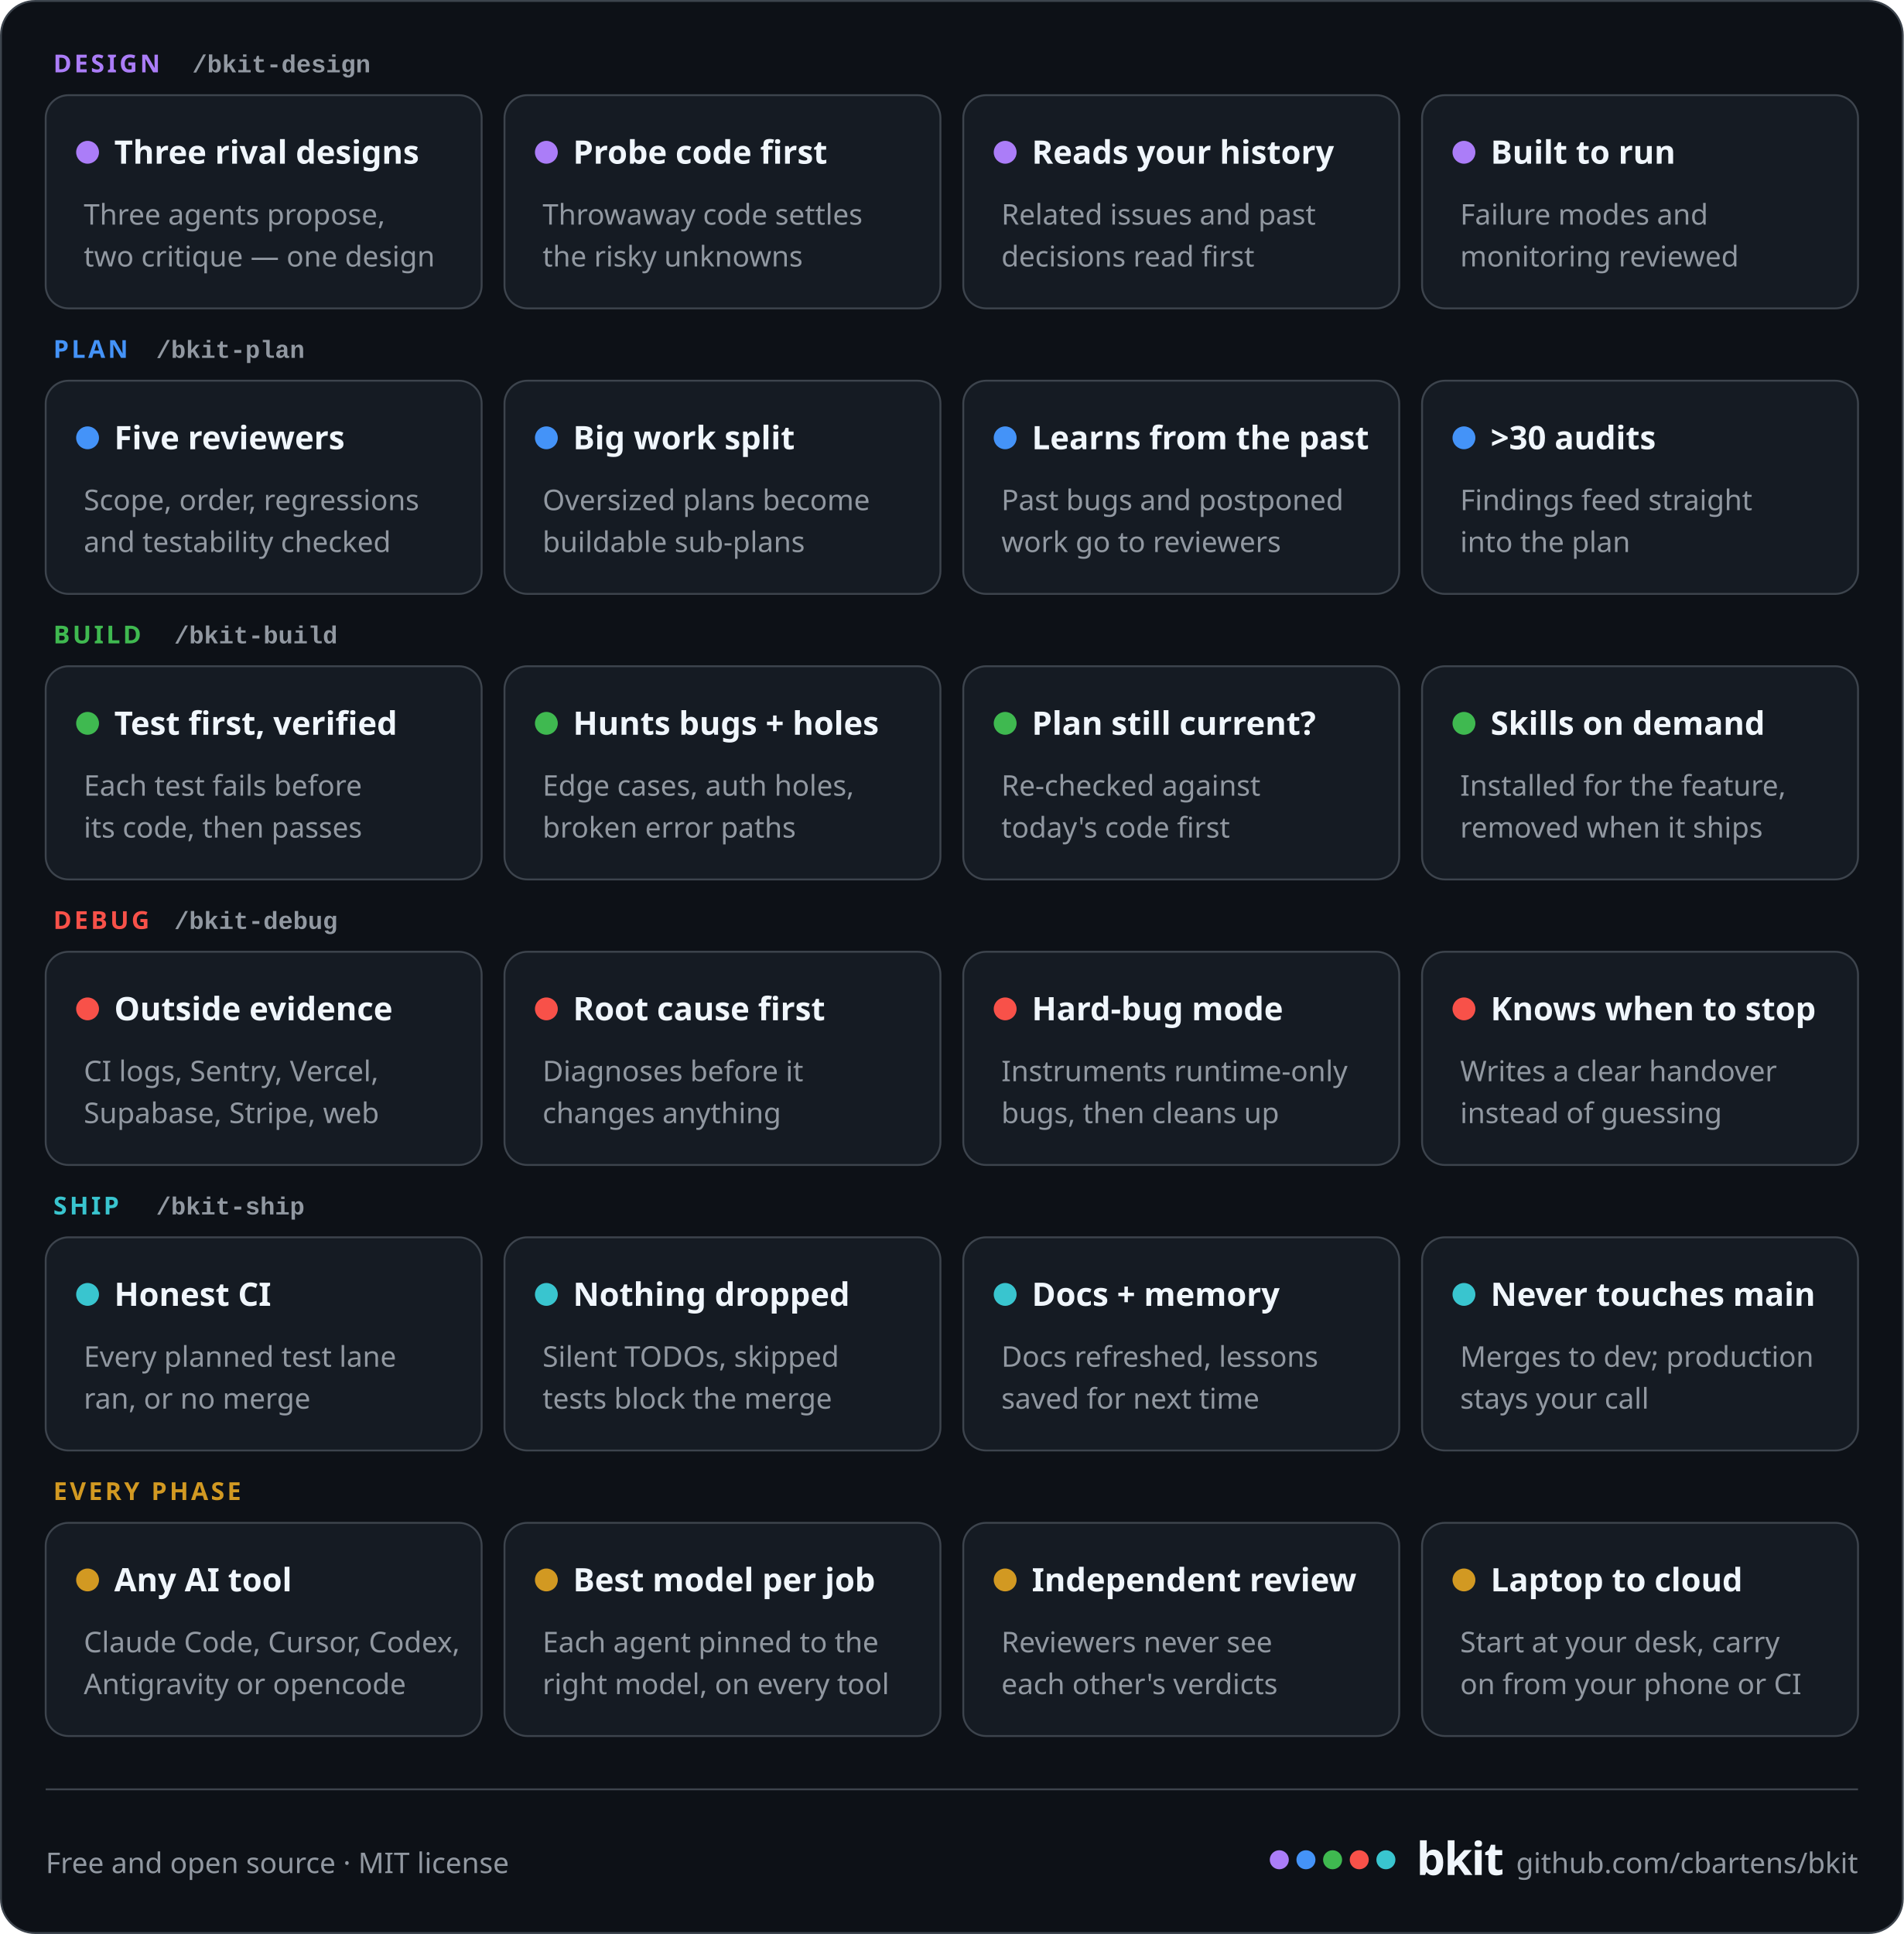
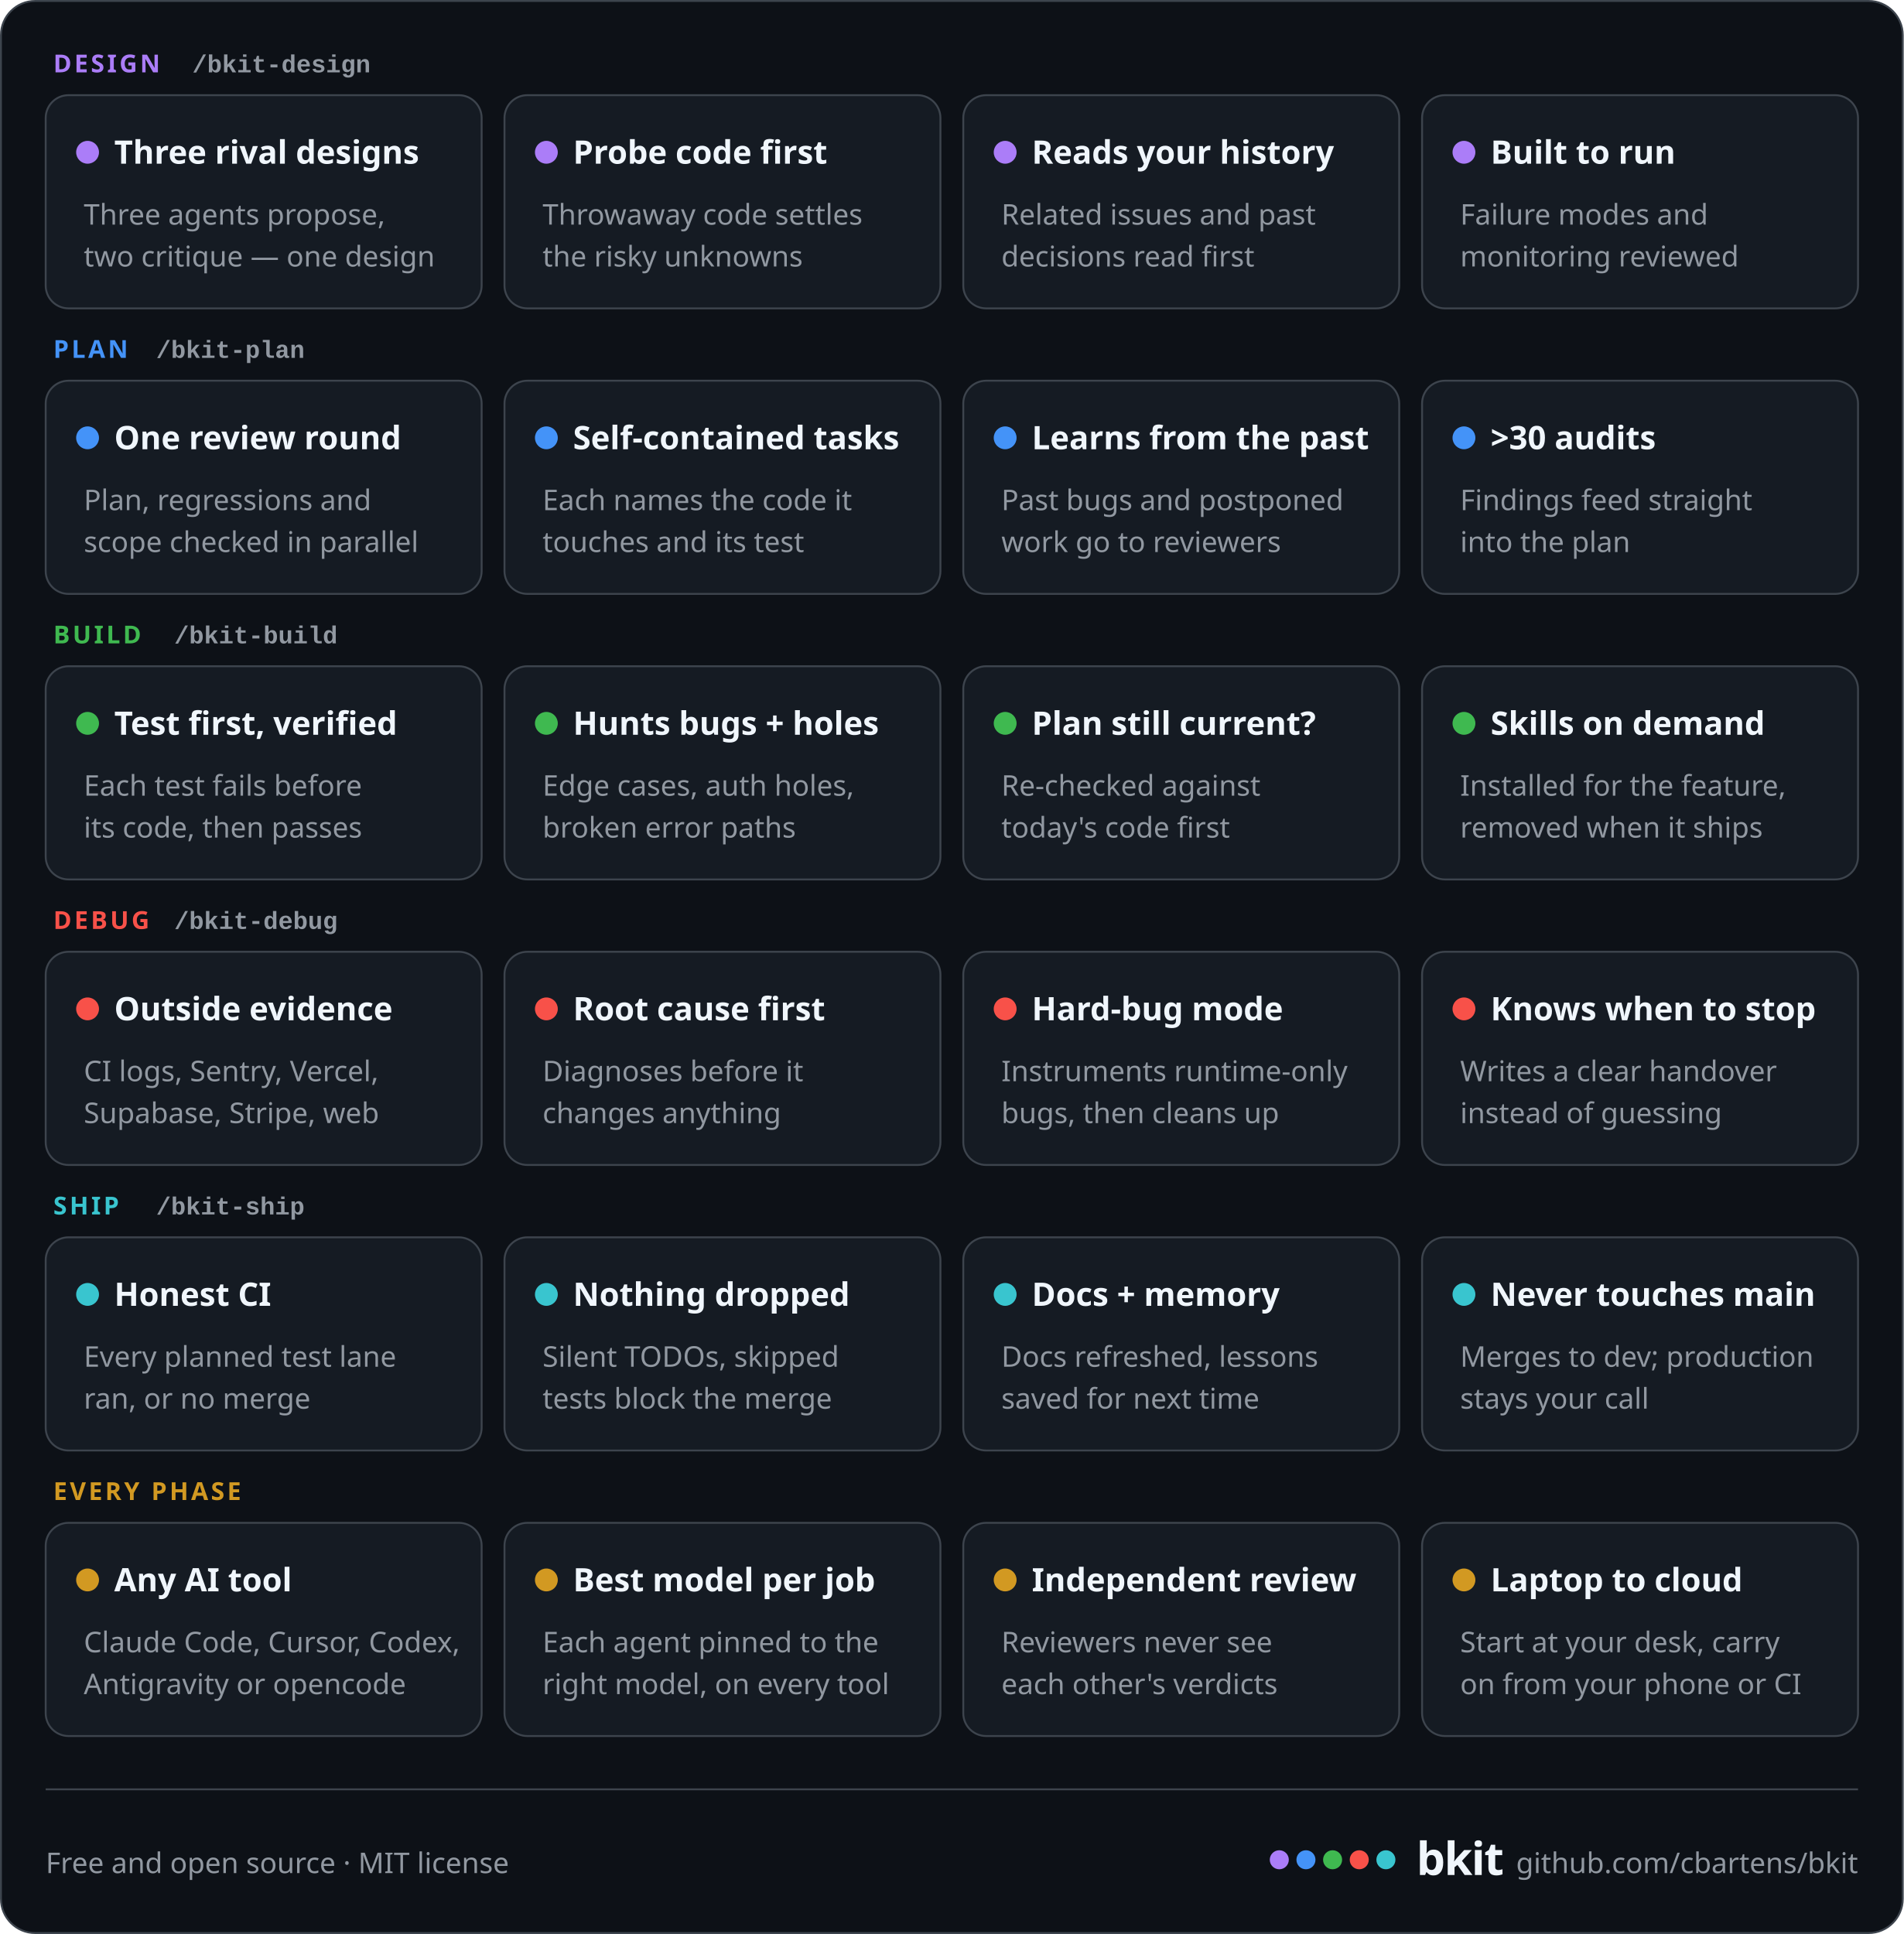
- <svg xmlns="http://www.w3.org/2000/svg" width="1000" height="1016" viewBox="0 0 1000 1016" role="img" aria-label="What ships with bkit, one coloured row per phase. Design: three rival designs, probe code for the risky unknowns, reads your history, reviewed for failure modes. Plan: five reviewers, big work split up, learns from past bugs and postponed work, more than 30 audits. Build: test first and verified, hunts bugs and security holes, checks the plan is still current, skills on demand. Debug: outside evidence from CI and your platforms, root cause first, hard-bug mode, knows when to stop. Ship: honest CI, nothing quietly dropped, docs and memory, never touches main. Every phase: any AI tool, best model per job, independent review, laptop to cloud.">
+ <svg xmlns="http://www.w3.org/2000/svg" width="1000" height="1016" viewBox="0 0 1000 1016" role="img" aria-label="What ships with bkit, one coloured row per phase. Design: three rival designs, probe code for the risky unknowns, reads your history, reviewed for failure modes. Plan: one review round, self-contained tasks, learns from past bugs and postponed work, more than 30 audits. Build: test first and verified, hunts bugs and security holes, checks the plan is still current, skills on demand. Debug: outside evidence from CI and your platforms, root cause first, hard-bug mode, knows when to stop. Ship: honest CI, nothing quietly dropped, docs and memory, never touches main. Every phase: any AI tool, best model per job, independent review, laptop to cloud.">
  <rect x="0.5" y="0.5" width="999" height="1015" rx="18" fill="#0d1117" stroke="#3d444d" />
  <text x="28" y="38" font-family="-apple-system, BlinkMacSystemFont, 'Segoe UI', 'Noto Sans', Helvetica, Arial, sans-serif" font-size="13" font-weight="700" fill="#ab7df8" text-anchor="start" letter-spacing="1.4">DESIGN</text>
  <text x="101" y="38" font-family="ui-monospace, SFMono-Regular, 'SF Mono', Menlo, Consolas, 'Liberation Mono', monospace" font-size="13" font-weight="600" fill="#9198a1" text-anchor="start">/bkit-design</text>
  <rect x="24" y="50" width="229" height="112" rx="12" fill="#151b23" stroke="#3d444d" />
  <circle cx="46" cy="80" r="6" fill="#ab7df8" />
  <text x="60" y="86" font-family="-apple-system, BlinkMacSystemFont, 'Segoe UI', 'Noto Sans', Helvetica, Arial, sans-serif" font-size="17" font-weight="700" fill="#f0f6fc" text-anchor="start">Three rival designs</text>
  <text x="44" y="118" font-family="-apple-system, BlinkMacSystemFont, 'Segoe UI', 'Noto Sans', Helvetica, Arial, sans-serif" font-size="15" font-weight="400" fill="#9198a1" text-anchor="start">Three agents propose,</text>
  <text x="44" y="140" font-family="-apple-system, BlinkMacSystemFont, 'Segoe UI', 'Noto Sans', Helvetica, Arial, sans-serif" font-size="15" font-weight="400" fill="#9198a1" text-anchor="start">two critique — one design</text>
  <rect x="265" y="50" width="229" height="112" rx="12" fill="#151b23" stroke="#3d444d" />
  <circle cx="287" cy="80" r="6" fill="#ab7df8" />
  <text x="301" y="86" font-family="-apple-system, BlinkMacSystemFont, 'Segoe UI', 'Noto Sans', Helvetica, Arial, sans-serif" font-size="17" font-weight="700" fill="#f0f6fc" text-anchor="start">Probe code first</text>
  <text x="285" y="118" font-family="-apple-system, BlinkMacSystemFont, 'Segoe UI', 'Noto Sans', Helvetica, Arial, sans-serif" font-size="15" font-weight="400" fill="#9198a1" text-anchor="start">Throwaway code settles</text>
  <text x="285" y="140" font-family="-apple-system, BlinkMacSystemFont, 'Segoe UI', 'Noto Sans', Helvetica, Arial, sans-serif" font-size="15" font-weight="400" fill="#9198a1" text-anchor="start">the risky unknowns</text>
  <rect x="506" y="50" width="229" height="112" rx="12" fill="#151b23" stroke="#3d444d" />
  <circle cx="528" cy="80" r="6" fill="#ab7df8" />
  <text x="542" y="86" font-family="-apple-system, BlinkMacSystemFont, 'Segoe UI', 'Noto Sans', Helvetica, Arial, sans-serif" font-size="17" font-weight="700" fill="#f0f6fc" text-anchor="start">Reads your history</text>
  <text x="526" y="118" font-family="-apple-system, BlinkMacSystemFont, 'Segoe UI', 'Noto Sans', Helvetica, Arial, sans-serif" font-size="15" font-weight="400" fill="#9198a1" text-anchor="start">Related issues and past</text>
  <text x="526" y="140" font-family="-apple-system, BlinkMacSystemFont, 'Segoe UI', 'Noto Sans', Helvetica, Arial, sans-serif" font-size="15" font-weight="400" fill="#9198a1" text-anchor="start">decisions read first</text>
  <rect x="747" y="50" width="229" height="112" rx="12" fill="#151b23" stroke="#3d444d" />
  <circle cx="769" cy="80" r="6" fill="#ab7df8" />
  <text x="783" y="86" font-family="-apple-system, BlinkMacSystemFont, 'Segoe UI', 'Noto Sans', Helvetica, Arial, sans-serif" font-size="17" font-weight="700" fill="#f0f6fc" text-anchor="start">Built to run</text>
  <text x="767" y="118" font-family="-apple-system, BlinkMacSystemFont, 'Segoe UI', 'Noto Sans', Helvetica, Arial, sans-serif" font-size="15" font-weight="400" fill="#9198a1" text-anchor="start">Failure modes and</text>
  <text x="767" y="140" font-family="-apple-system, BlinkMacSystemFont, 'Segoe UI', 'Noto Sans', Helvetica, Arial, sans-serif" font-size="15" font-weight="400" fill="#9198a1" text-anchor="start">monitoring reviewed</text>
  <text x="28" y="188" font-family="-apple-system, BlinkMacSystemFont, 'Segoe UI', 'Noto Sans', Helvetica, Arial, sans-serif" font-size="13" font-weight="700" fill="#4493f8" text-anchor="start" letter-spacing="1.4">PLAN</text>
  <text x="82" y="188" font-family="ui-monospace, SFMono-Regular, 'SF Mono', Menlo, Consolas, 'Liberation Mono', monospace" font-size="13" font-weight="600" fill="#9198a1" text-anchor="start">/bkit-plan</text>
  <rect x="24" y="200" width="229" height="112" rx="12" fill="#151b23" stroke="#3d444d" />
  <circle cx="46" cy="230" r="6" fill="#4493f8" />
-   <text x="60" y="236" font-family="-apple-system, BlinkMacSystemFont, 'Segoe UI', 'Noto Sans', Helvetica, Arial, sans-serif" font-size="17" font-weight="700" fill="#f0f6fc" text-anchor="start">Five reviewers</text>
-   <text x="44" y="268" font-family="-apple-system, BlinkMacSystemFont, 'Segoe UI', 'Noto Sans', Helvetica, Arial, sans-serif" font-size="15" font-weight="400" fill="#9198a1" text-anchor="start">Scope, order, regressions</text>
-   <text x="44" y="290" font-family="-apple-system, BlinkMacSystemFont, 'Segoe UI', 'Noto Sans', Helvetica, Arial, sans-serif" font-size="15" font-weight="400" fill="#9198a1" text-anchor="start">and testability checked</text>
+   <text x="60" y="236" font-family="-apple-system, BlinkMacSystemFont, 'Segoe UI', 'Noto Sans', Helvetica, Arial, sans-serif" font-size="17" font-weight="700" fill="#f0f6fc" text-anchor="start">One review round</text>
+   <text x="44" y="268" font-family="-apple-system, BlinkMacSystemFont, 'Segoe UI', 'Noto Sans', Helvetica, Arial, sans-serif" font-size="15" font-weight="400" fill="#9198a1" text-anchor="start">Plan, regressions and</text>
+   <text x="44" y="290" font-family="-apple-system, BlinkMacSystemFont, 'Segoe UI', 'Noto Sans', Helvetica, Arial, sans-serif" font-size="15" font-weight="400" fill="#9198a1" text-anchor="start">scope checked in parallel</text>
  <rect x="265" y="200" width="229" height="112" rx="12" fill="#151b23" stroke="#3d444d" />
  <circle cx="287" cy="230" r="6" fill="#4493f8" />
-   <text x="301" y="236" font-family="-apple-system, BlinkMacSystemFont, 'Segoe UI', 'Noto Sans', Helvetica, Arial, sans-serif" font-size="17" font-weight="700" fill="#f0f6fc" text-anchor="start">Big work split</text>
-   <text x="285" y="268" font-family="-apple-system, BlinkMacSystemFont, 'Segoe UI', 'Noto Sans', Helvetica, Arial, sans-serif" font-size="15" font-weight="400" fill="#9198a1" text-anchor="start">Oversized plans become</text>
-   <text x="285" y="290" font-family="-apple-system, BlinkMacSystemFont, 'Segoe UI', 'Noto Sans', Helvetica, Arial, sans-serif" font-size="15" font-weight="400" fill="#9198a1" text-anchor="start">buildable sub-plans</text>
+   <text x="301" y="236" font-family="-apple-system, BlinkMacSystemFont, 'Segoe UI', 'Noto Sans', Helvetica, Arial, sans-serif" font-size="17" font-weight="700" fill="#f0f6fc" text-anchor="start">Self-contained tasks</text>
+   <text x="285" y="268" font-family="-apple-system, BlinkMacSystemFont, 'Segoe UI', 'Noto Sans', Helvetica, Arial, sans-serif" font-size="15" font-weight="400" fill="#9198a1" text-anchor="start">Each names the code it</text>
+   <text x="285" y="290" font-family="-apple-system, BlinkMacSystemFont, 'Segoe UI', 'Noto Sans', Helvetica, Arial, sans-serif" font-size="15" font-weight="400" fill="#9198a1" text-anchor="start">touches and its test</text>
  <rect x="506" y="200" width="229" height="112" rx="12" fill="#151b23" stroke="#3d444d" />
  <circle cx="528" cy="230" r="6" fill="#4493f8" />
  <text x="542" y="236" font-family="-apple-system, BlinkMacSystemFont, 'Segoe UI', 'Noto Sans', Helvetica, Arial, sans-serif" font-size="17" font-weight="700" fill="#f0f6fc" text-anchor="start">Learns from the past</text>
  <text x="526" y="268" font-family="-apple-system, BlinkMacSystemFont, 'Segoe UI', 'Noto Sans', Helvetica, Arial, sans-serif" font-size="15" font-weight="400" fill="#9198a1" text-anchor="start">Past bugs and postponed</text>
  <text x="526" y="290" font-family="-apple-system, BlinkMacSystemFont, 'Segoe UI', 'Noto Sans', Helvetica, Arial, sans-serif" font-size="15" font-weight="400" fill="#9198a1" text-anchor="start">work go to reviewers</text>
  <rect x="747" y="200" width="229" height="112" rx="12" fill="#151b23" stroke="#3d444d" />
  <circle cx="769" cy="230" r="6" fill="#4493f8" />
  <text x="783" y="236" font-family="-apple-system, BlinkMacSystemFont, 'Segoe UI', 'Noto Sans', Helvetica, Arial, sans-serif" font-size="17" font-weight="700" fill="#f0f6fc" text-anchor="start">&gt;30 audits</text>
  <text x="767" y="268" font-family="-apple-system, BlinkMacSystemFont, 'Segoe UI', 'Noto Sans', Helvetica, Arial, sans-serif" font-size="15" font-weight="400" fill="#9198a1" text-anchor="start">Findings feed straight</text>
  <text x="767" y="290" font-family="-apple-system, BlinkMacSystemFont, 'Segoe UI', 'Noto Sans', Helvetica, Arial, sans-serif" font-size="15" font-weight="400" fill="#9198a1" text-anchor="start">into the plan</text>
  <text x="28" y="338" font-family="-apple-system, BlinkMacSystemFont, 'Segoe UI', 'Noto Sans', Helvetica, Arial, sans-serif" font-size="13" font-weight="700" fill="#3fb950" text-anchor="start" letter-spacing="1.4">BUILD</text>
  <text x="91.5" y="338" font-family="ui-monospace, SFMono-Regular, 'SF Mono', Menlo, Consolas, 'Liberation Mono', monospace" font-size="13" font-weight="600" fill="#9198a1" text-anchor="start">/bkit-build</text>
  <rect x="24" y="350" width="229" height="112" rx="12" fill="#151b23" stroke="#3d444d" />
  <circle cx="46" cy="380" r="6" fill="#3fb950" />
  <text x="60" y="386" font-family="-apple-system, BlinkMacSystemFont, 'Segoe UI', 'Noto Sans', Helvetica, Arial, sans-serif" font-size="17" font-weight="700" fill="#f0f6fc" text-anchor="start">Test first, verified</text>
  <text x="44" y="418" font-family="-apple-system, BlinkMacSystemFont, 'Segoe UI', 'Noto Sans', Helvetica, Arial, sans-serif" font-size="15" font-weight="400" fill="#9198a1" text-anchor="start">Each test fails before</text>
  <text x="44" y="440" font-family="-apple-system, BlinkMacSystemFont, 'Segoe UI', 'Noto Sans', Helvetica, Arial, sans-serif" font-size="15" font-weight="400" fill="#9198a1" text-anchor="start">its code, then passes</text>
  <rect x="265" y="350" width="229" height="112" rx="12" fill="#151b23" stroke="#3d444d" />
  <circle cx="287" cy="380" r="6" fill="#3fb950" />
  <text x="301" y="386" font-family="-apple-system, BlinkMacSystemFont, 'Segoe UI', 'Noto Sans', Helvetica, Arial, sans-serif" font-size="17" font-weight="700" fill="#f0f6fc" text-anchor="start">Hunts bugs + holes</text>
  <text x="285" y="418" font-family="-apple-system, BlinkMacSystemFont, 'Segoe UI', 'Noto Sans', Helvetica, Arial, sans-serif" font-size="15" font-weight="400" fill="#9198a1" text-anchor="start">Edge cases, auth holes,</text>
  <text x="285" y="440" font-family="-apple-system, BlinkMacSystemFont, 'Segoe UI', 'Noto Sans', Helvetica, Arial, sans-serif" font-size="15" font-weight="400" fill="#9198a1" text-anchor="start">broken error paths</text>
  <rect x="506" y="350" width="229" height="112" rx="12" fill="#151b23" stroke="#3d444d" />
  <circle cx="528" cy="380" r="6" fill="#3fb950" />
  <text x="542" y="386" font-family="-apple-system, BlinkMacSystemFont, 'Segoe UI', 'Noto Sans', Helvetica, Arial, sans-serif" font-size="17" font-weight="700" fill="#f0f6fc" text-anchor="start">Plan still current?</text>
  <text x="526" y="418" font-family="-apple-system, BlinkMacSystemFont, 'Segoe UI', 'Noto Sans', Helvetica, Arial, sans-serif" font-size="15" font-weight="400" fill="#9198a1" text-anchor="start">Re-checked against</text>
  <text x="526" y="440" font-family="-apple-system, BlinkMacSystemFont, 'Segoe UI', 'Noto Sans', Helvetica, Arial, sans-serif" font-size="15" font-weight="400" fill="#9198a1" text-anchor="start">today's code first</text>
  <rect x="747" y="350" width="229" height="112" rx="12" fill="#151b23" stroke="#3d444d" />
  <circle cx="769" cy="380" r="6" fill="#3fb950" />
  <text x="783" y="386" font-family="-apple-system, BlinkMacSystemFont, 'Segoe UI', 'Noto Sans', Helvetica, Arial, sans-serif" font-size="17" font-weight="700" fill="#f0f6fc" text-anchor="start">Skills on demand</text>
  <text x="767" y="418" font-family="-apple-system, BlinkMacSystemFont, 'Segoe UI', 'Noto Sans', Helvetica, Arial, sans-serif" font-size="15" font-weight="400" fill="#9198a1" text-anchor="start">Installed for the feature,</text>
  <text x="767" y="440" font-family="-apple-system, BlinkMacSystemFont, 'Segoe UI', 'Noto Sans', Helvetica, Arial, sans-serif" font-size="15" font-weight="400" fill="#9198a1" text-anchor="start">removed when it ships</text>
  <text x="28" y="488" font-family="-apple-system, BlinkMacSystemFont, 'Segoe UI', 'Noto Sans', Helvetica, Arial, sans-serif" font-size="13" font-weight="700" fill="#f85149" text-anchor="start" letter-spacing="1.4">DEBUG</text>
  <text x="91.5" y="488" font-family="ui-monospace, SFMono-Regular, 'SF Mono', Menlo, Consolas, 'Liberation Mono', monospace" font-size="13" font-weight="600" fill="#9198a1" text-anchor="start">/bkit-debug</text>
  <rect x="24" y="500" width="229" height="112" rx="12" fill="#151b23" stroke="#3d444d" />
  <circle cx="46" cy="530" r="6" fill="#f85149" />
  <text x="60" y="536" font-family="-apple-system, BlinkMacSystemFont, 'Segoe UI', 'Noto Sans', Helvetica, Arial, sans-serif" font-size="17" font-weight="700" fill="#f0f6fc" text-anchor="start">Outside evidence</text>
  <text x="44" y="568" font-family="-apple-system, BlinkMacSystemFont, 'Segoe UI', 'Noto Sans', Helvetica, Arial, sans-serif" font-size="15" font-weight="400" fill="#9198a1" text-anchor="start">CI logs, Sentry, Vercel,</text>
  <text x="44" y="590" font-family="-apple-system, BlinkMacSystemFont, 'Segoe UI', 'Noto Sans', Helvetica, Arial, sans-serif" font-size="15" font-weight="400" fill="#9198a1" text-anchor="start">Supabase, Stripe, web</text>
  <rect x="265" y="500" width="229" height="112" rx="12" fill="#151b23" stroke="#3d444d" />
  <circle cx="287" cy="530" r="6" fill="#f85149" />
  <text x="301" y="536" font-family="-apple-system, BlinkMacSystemFont, 'Segoe UI', 'Noto Sans', Helvetica, Arial, sans-serif" font-size="17" font-weight="700" fill="#f0f6fc" text-anchor="start">Root cause first</text>
  <text x="285" y="568" font-family="-apple-system, BlinkMacSystemFont, 'Segoe UI', 'Noto Sans', Helvetica, Arial, sans-serif" font-size="15" font-weight="400" fill="#9198a1" text-anchor="start">Diagnoses before it</text>
  <text x="285" y="590" font-family="-apple-system, BlinkMacSystemFont, 'Segoe UI', 'Noto Sans', Helvetica, Arial, sans-serif" font-size="15" font-weight="400" fill="#9198a1" text-anchor="start">changes anything</text>
  <rect x="506" y="500" width="229" height="112" rx="12" fill="#151b23" stroke="#3d444d" />
  <circle cx="528" cy="530" r="6" fill="#f85149" />
  <text x="542" y="536" font-family="-apple-system, BlinkMacSystemFont, 'Segoe UI', 'Noto Sans', Helvetica, Arial, sans-serif" font-size="17" font-weight="700" fill="#f0f6fc" text-anchor="start">Hard-bug mode</text>
  <text x="526" y="568" font-family="-apple-system, BlinkMacSystemFont, 'Segoe UI', 'Noto Sans', Helvetica, Arial, sans-serif" font-size="15" font-weight="400" fill="#9198a1" text-anchor="start">Instruments runtime-only</text>
  <text x="526" y="590" font-family="-apple-system, BlinkMacSystemFont, 'Segoe UI', 'Noto Sans', Helvetica, Arial, sans-serif" font-size="15" font-weight="400" fill="#9198a1" text-anchor="start">bugs, then cleans up</text>
  <rect x="747" y="500" width="229" height="112" rx="12" fill="#151b23" stroke="#3d444d" />
  <circle cx="769" cy="530" r="6" fill="#f85149" />
  <text x="783" y="536" font-family="-apple-system, BlinkMacSystemFont, 'Segoe UI', 'Noto Sans', Helvetica, Arial, sans-serif" font-size="17" font-weight="700" fill="#f0f6fc" text-anchor="start">Knows when to stop</text>
  <text x="767" y="568" font-family="-apple-system, BlinkMacSystemFont, 'Segoe UI', 'Noto Sans', Helvetica, Arial, sans-serif" font-size="15" font-weight="400" fill="#9198a1" text-anchor="start">Writes a clear handover</text>
  <text x="767" y="590" font-family="-apple-system, BlinkMacSystemFont, 'Segoe UI', 'Noto Sans', Helvetica, Arial, sans-serif" font-size="15" font-weight="400" fill="#9198a1" text-anchor="start">instead of guessing</text>
  <text x="28" y="638" font-family="-apple-system, BlinkMacSystemFont, 'Segoe UI', 'Noto Sans', Helvetica, Arial, sans-serif" font-size="13" font-weight="700" fill="#39c5cf" text-anchor="start" letter-spacing="1.4">SHIP</text>
  <text x="82" y="638" font-family="ui-monospace, SFMono-Regular, 'SF Mono', Menlo, Consolas, 'Liberation Mono', monospace" font-size="13" font-weight="600" fill="#9198a1" text-anchor="start">/bkit-ship</text>
  <rect x="24" y="650" width="229" height="112" rx="12" fill="#151b23" stroke="#3d444d" />
  <circle cx="46" cy="680" r="6" fill="#39c5cf" />
  <text x="60" y="686" font-family="-apple-system, BlinkMacSystemFont, 'Segoe UI', 'Noto Sans', Helvetica, Arial, sans-serif" font-size="17" font-weight="700" fill="#f0f6fc" text-anchor="start">Honest CI</text>
  <text x="44" y="718" font-family="-apple-system, BlinkMacSystemFont, 'Segoe UI', 'Noto Sans', Helvetica, Arial, sans-serif" font-size="15" font-weight="400" fill="#9198a1" text-anchor="start">Every planned test lane</text>
  <text x="44" y="740" font-family="-apple-system, BlinkMacSystemFont, 'Segoe UI', 'Noto Sans', Helvetica, Arial, sans-serif" font-size="15" font-weight="400" fill="#9198a1" text-anchor="start">ran, or no merge</text>
  <rect x="265" y="650" width="229" height="112" rx="12" fill="#151b23" stroke="#3d444d" />
  <circle cx="287" cy="680" r="6" fill="#39c5cf" />
  <text x="301" y="686" font-family="-apple-system, BlinkMacSystemFont, 'Segoe UI', 'Noto Sans', Helvetica, Arial, sans-serif" font-size="17" font-weight="700" fill="#f0f6fc" text-anchor="start">Nothing dropped</text>
  <text x="285" y="718" font-family="-apple-system, BlinkMacSystemFont, 'Segoe UI', 'Noto Sans', Helvetica, Arial, sans-serif" font-size="15" font-weight="400" fill="#9198a1" text-anchor="start">Silent TODOs, skipped</text>
  <text x="285" y="740" font-family="-apple-system, BlinkMacSystemFont, 'Segoe UI', 'Noto Sans', Helvetica, Arial, sans-serif" font-size="15" font-weight="400" fill="#9198a1" text-anchor="start">tests block the merge</text>
  <rect x="506" y="650" width="229" height="112" rx="12" fill="#151b23" stroke="#3d444d" />
  <circle cx="528" cy="680" r="6" fill="#39c5cf" />
  <text x="542" y="686" font-family="-apple-system, BlinkMacSystemFont, 'Segoe UI', 'Noto Sans', Helvetica, Arial, sans-serif" font-size="17" font-weight="700" fill="#f0f6fc" text-anchor="start">Docs + memory</text>
  <text x="526" y="718" font-family="-apple-system, BlinkMacSystemFont, 'Segoe UI', 'Noto Sans', Helvetica, Arial, sans-serif" font-size="15" font-weight="400" fill="#9198a1" text-anchor="start">Docs refreshed, lessons</text>
  <text x="526" y="740" font-family="-apple-system, BlinkMacSystemFont, 'Segoe UI', 'Noto Sans', Helvetica, Arial, sans-serif" font-size="15" font-weight="400" fill="#9198a1" text-anchor="start">saved for next time</text>
  <rect x="747" y="650" width="229" height="112" rx="12" fill="#151b23" stroke="#3d444d" />
  <circle cx="769" cy="680" r="6" fill="#39c5cf" />
  <text x="783" y="686" font-family="-apple-system, BlinkMacSystemFont, 'Segoe UI', 'Noto Sans', Helvetica, Arial, sans-serif" font-size="17" font-weight="700" fill="#f0f6fc" text-anchor="start">Never touches main</text>
  <text x="767" y="718" font-family="-apple-system, BlinkMacSystemFont, 'Segoe UI', 'Noto Sans', Helvetica, Arial, sans-serif" font-size="15" font-weight="400" fill="#9198a1" text-anchor="start">Merges to dev; production</text>
  <text x="767" y="740" font-family="-apple-system, BlinkMacSystemFont, 'Segoe UI', 'Noto Sans', Helvetica, Arial, sans-serif" font-size="15" font-weight="400" fill="#9198a1" text-anchor="start">stays your call</text>
  <text x="28" y="788" font-family="-apple-system, BlinkMacSystemFont, 'Segoe UI', 'Noto Sans', Helvetica, Arial, sans-serif" font-size="13" font-weight="700" fill="#d29922" text-anchor="start" letter-spacing="1.4">EVERY PHASE</text>
  <text x="148.5" y="788" font-family="ui-monospace, SFMono-Regular, 'SF Mono', Menlo, Consolas, 'Liberation Mono', monospace" font-size="13" font-weight="600" fill="#9198a1" text-anchor="start" />
  <rect x="24" y="800" width="229" height="112" rx="12" fill="#151b23" stroke="#3d444d" />
  <circle cx="46" cy="830" r="6" fill="#d29922" />
  <text x="60" y="836" font-family="-apple-system, BlinkMacSystemFont, 'Segoe UI', 'Noto Sans', Helvetica, Arial, sans-serif" font-size="17" font-weight="700" fill="#f0f6fc" text-anchor="start">Any AI tool</text>
  <text x="44" y="868" font-family="-apple-system, BlinkMacSystemFont, 'Segoe UI', 'Noto Sans', Helvetica, Arial, sans-serif" font-size="15" font-weight="400" fill="#9198a1" text-anchor="start">Claude Code, Cursor, Codex,</text>
  <text x="44" y="890" font-family="-apple-system, BlinkMacSystemFont, 'Segoe UI', 'Noto Sans', Helvetica, Arial, sans-serif" font-size="15" font-weight="400" fill="#9198a1" text-anchor="start">Antigravity or opencode</text>
  <rect x="265" y="800" width="229" height="112" rx="12" fill="#151b23" stroke="#3d444d" />
  <circle cx="287" cy="830" r="6" fill="#d29922" />
  <text x="301" y="836" font-family="-apple-system, BlinkMacSystemFont, 'Segoe UI', 'Noto Sans', Helvetica, Arial, sans-serif" font-size="17" font-weight="700" fill="#f0f6fc" text-anchor="start">Best model per job</text>
  <text x="285" y="868" font-family="-apple-system, BlinkMacSystemFont, 'Segoe UI', 'Noto Sans', Helvetica, Arial, sans-serif" font-size="15" font-weight="400" fill="#9198a1" text-anchor="start">Each agent pinned to the</text>
  <text x="285" y="890" font-family="-apple-system, BlinkMacSystemFont, 'Segoe UI', 'Noto Sans', Helvetica, Arial, sans-serif" font-size="15" font-weight="400" fill="#9198a1" text-anchor="start">right model, on every tool</text>
  <rect x="506" y="800" width="229" height="112" rx="12" fill="#151b23" stroke="#3d444d" />
  <circle cx="528" cy="830" r="6" fill="#d29922" />
  <text x="542" y="836" font-family="-apple-system, BlinkMacSystemFont, 'Segoe UI', 'Noto Sans', Helvetica, Arial, sans-serif" font-size="17" font-weight="700" fill="#f0f6fc" text-anchor="start">Independent review</text>
  <text x="526" y="868" font-family="-apple-system, BlinkMacSystemFont, 'Segoe UI', 'Noto Sans', Helvetica, Arial, sans-serif" font-size="15" font-weight="400" fill="#9198a1" text-anchor="start">Reviewers never see</text>
  <text x="526" y="890" font-family="-apple-system, BlinkMacSystemFont, 'Segoe UI', 'Noto Sans', Helvetica, Arial, sans-serif" font-size="15" font-weight="400" fill="#9198a1" text-anchor="start">each other's verdicts</text>
  <rect x="747" y="800" width="229" height="112" rx="12" fill="#151b23" stroke="#3d444d" />
  <circle cx="769" cy="830" r="6" fill="#d29922" />
  <text x="783" y="836" font-family="-apple-system, BlinkMacSystemFont, 'Segoe UI', 'Noto Sans', Helvetica, Arial, sans-serif" font-size="17" font-weight="700" fill="#f0f6fc" text-anchor="start">Laptop to cloud</text>
  <text x="767" y="868" font-family="-apple-system, BlinkMacSystemFont, 'Segoe UI', 'Noto Sans', Helvetica, Arial, sans-serif" font-size="15" font-weight="400" fill="#9198a1" text-anchor="start">Start at your desk, carry</text>
  <text x="767" y="890" font-family="-apple-system, BlinkMacSystemFont, 'Segoe UI', 'Noto Sans', Helvetica, Arial, sans-serif" font-size="15" font-weight="400" fill="#9198a1" text-anchor="start">on from your phone or CI</text>
  <line x1="24" y1="940" x2="976" y2="940" stroke="#3d444d" />
  <circle cx="672" cy="977" r="5" fill="#ab7df8" />
  <circle cx="686" cy="977" r="5" fill="#4493f8" />
  <circle cx="700" cy="977" r="5" fill="#3fb950" />
  <circle cx="714" cy="977" r="5" fill="#f85149" />
  <circle cx="728" cy="977" r="5" fill="#39c5cf" />
  <text x="24" y="984" font-family="-apple-system, BlinkMacSystemFont, 'Segoe UI', 'Noto Sans', Helvetica, Arial, sans-serif" font-size="15" font-weight="400" fill="#9198a1" text-anchor="start">Free and open source  ·  MIT license</text>
  <text x="744" y="985" font-family="-apple-system, BlinkMacSystemFont, 'Segoe UI', 'Noto Sans', Helvetica, Arial, sans-serif" font-size="24" font-weight="800" fill="#f0f6fc" text-anchor="start" letter-spacing="-0.6">bkit</text>
  <text x="976" y="984" font-family="-apple-system, BlinkMacSystemFont, 'Segoe UI', 'Noto Sans', Helvetica, Arial, sans-serif" font-size="15" font-weight="400" fill="#9198a1" text-anchor="end">github.com/cbartens/bkit</text>
</svg>
